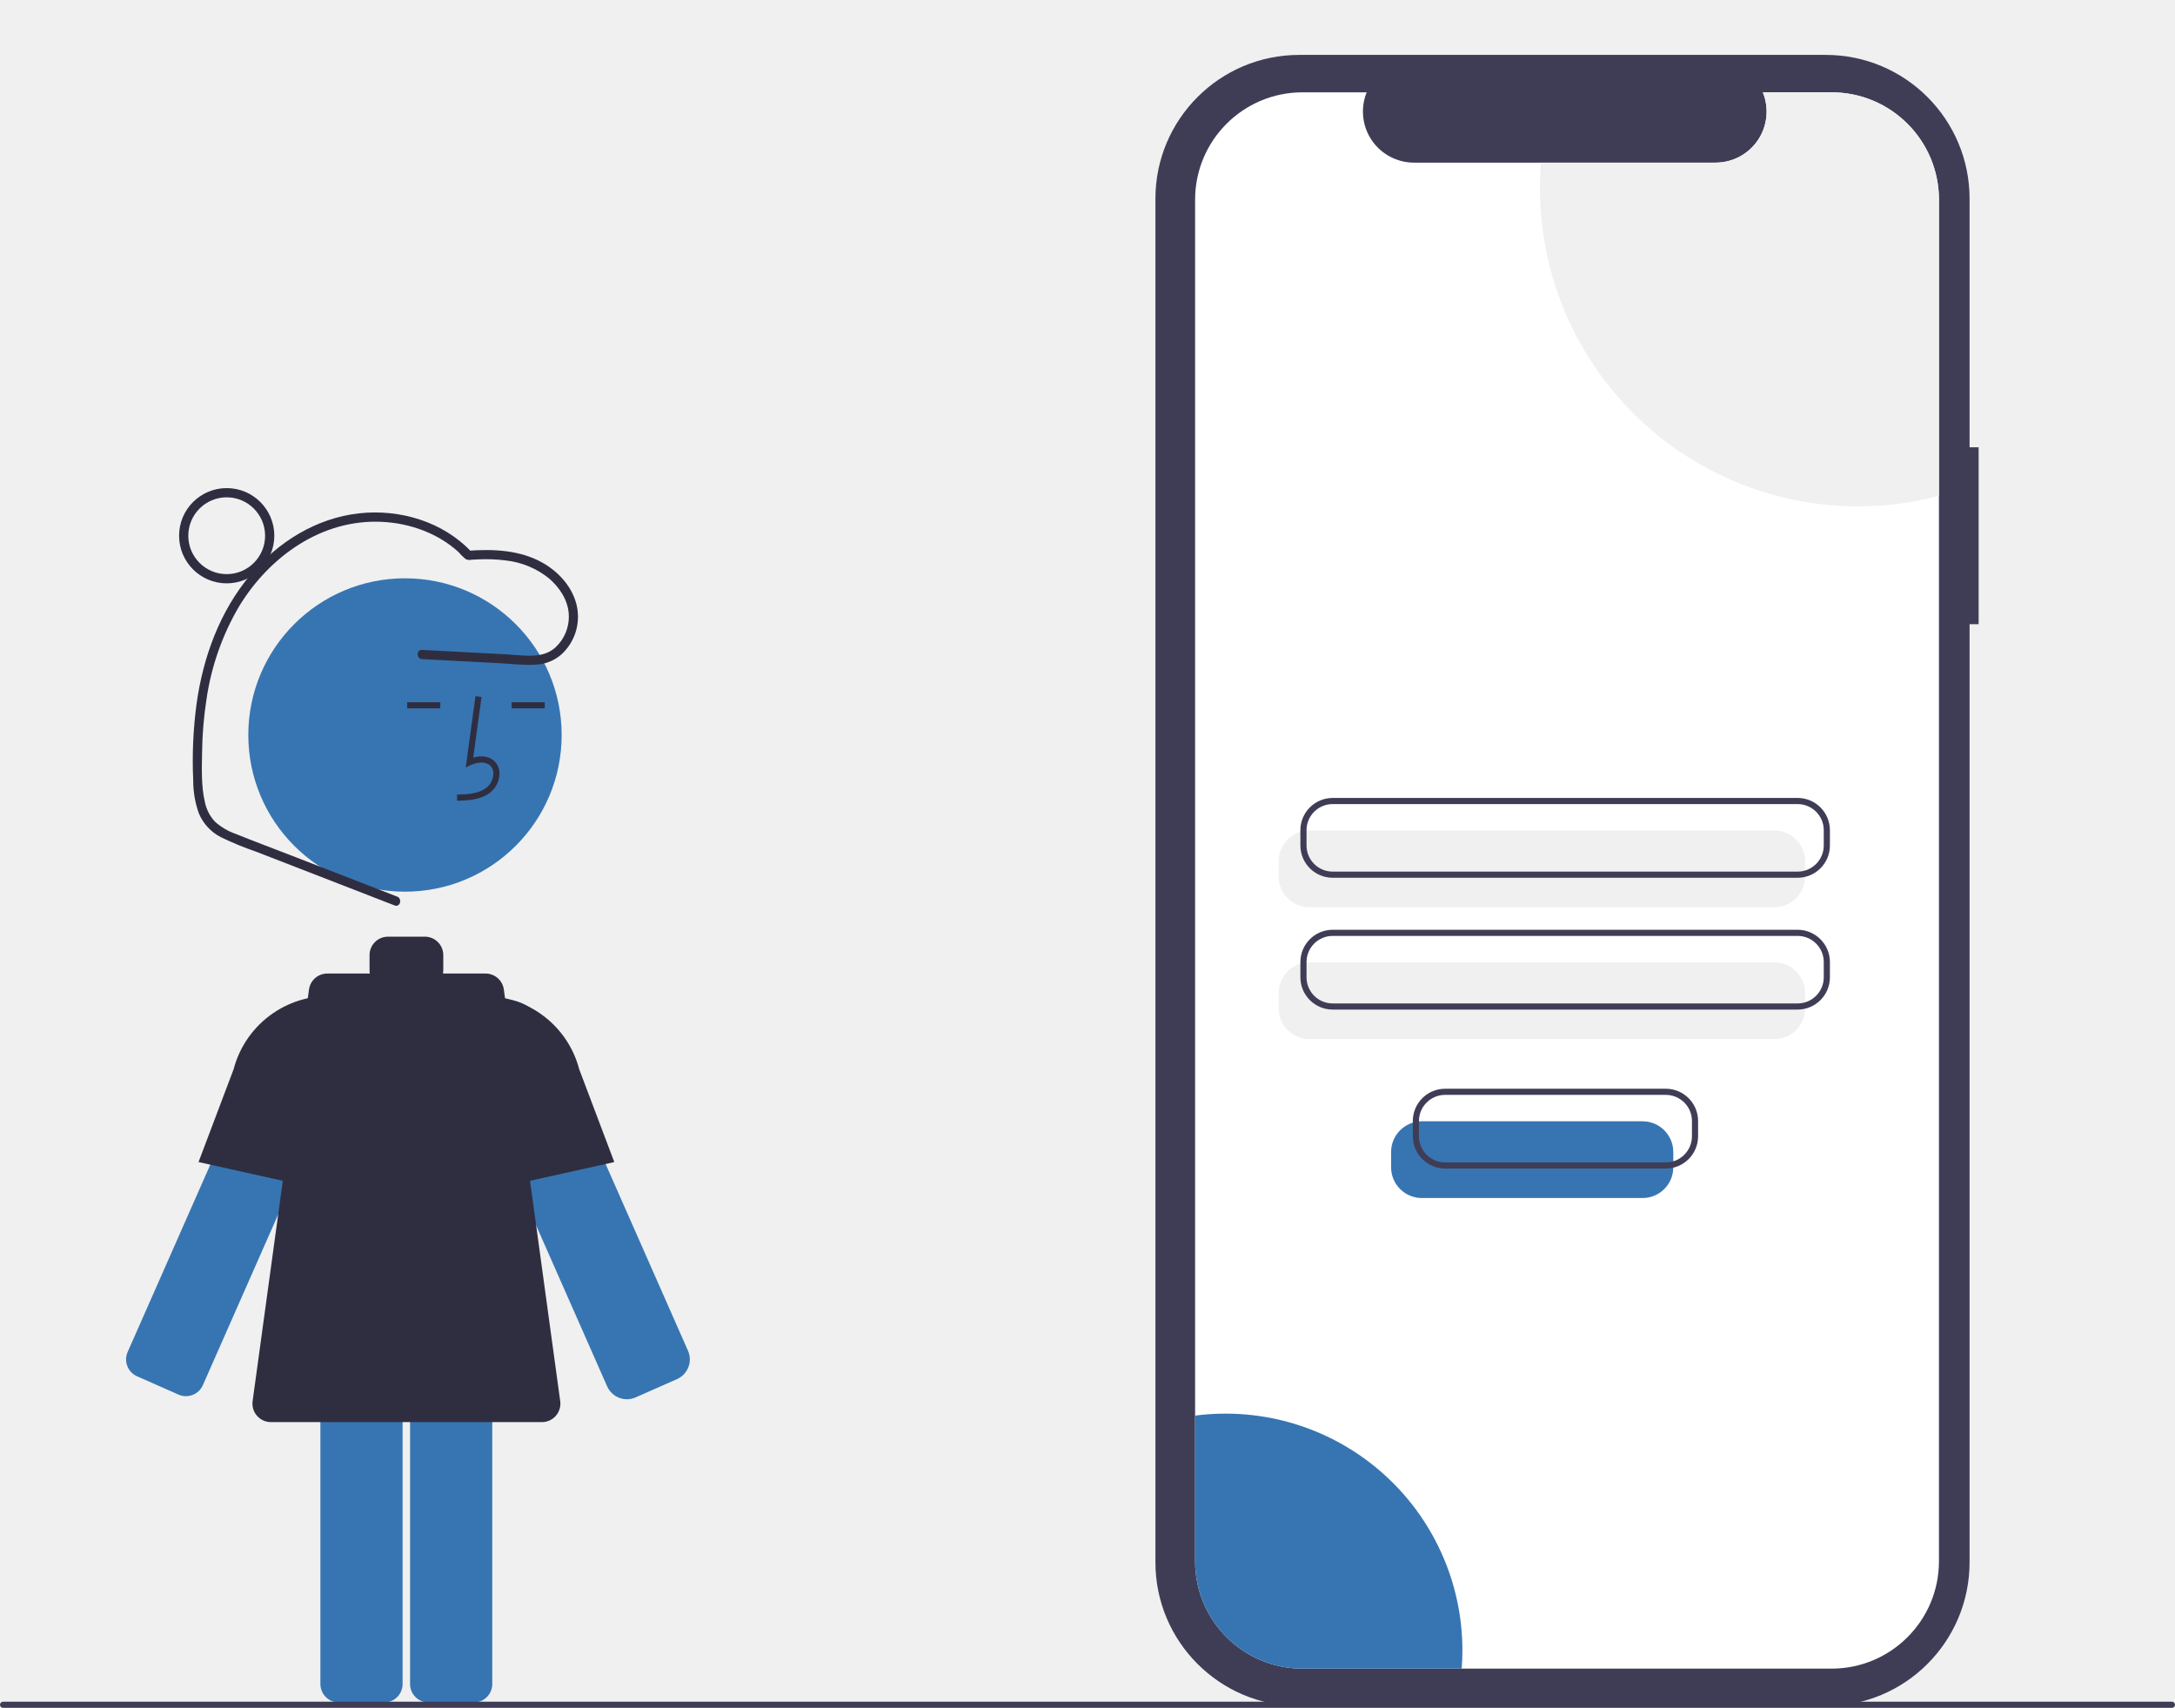
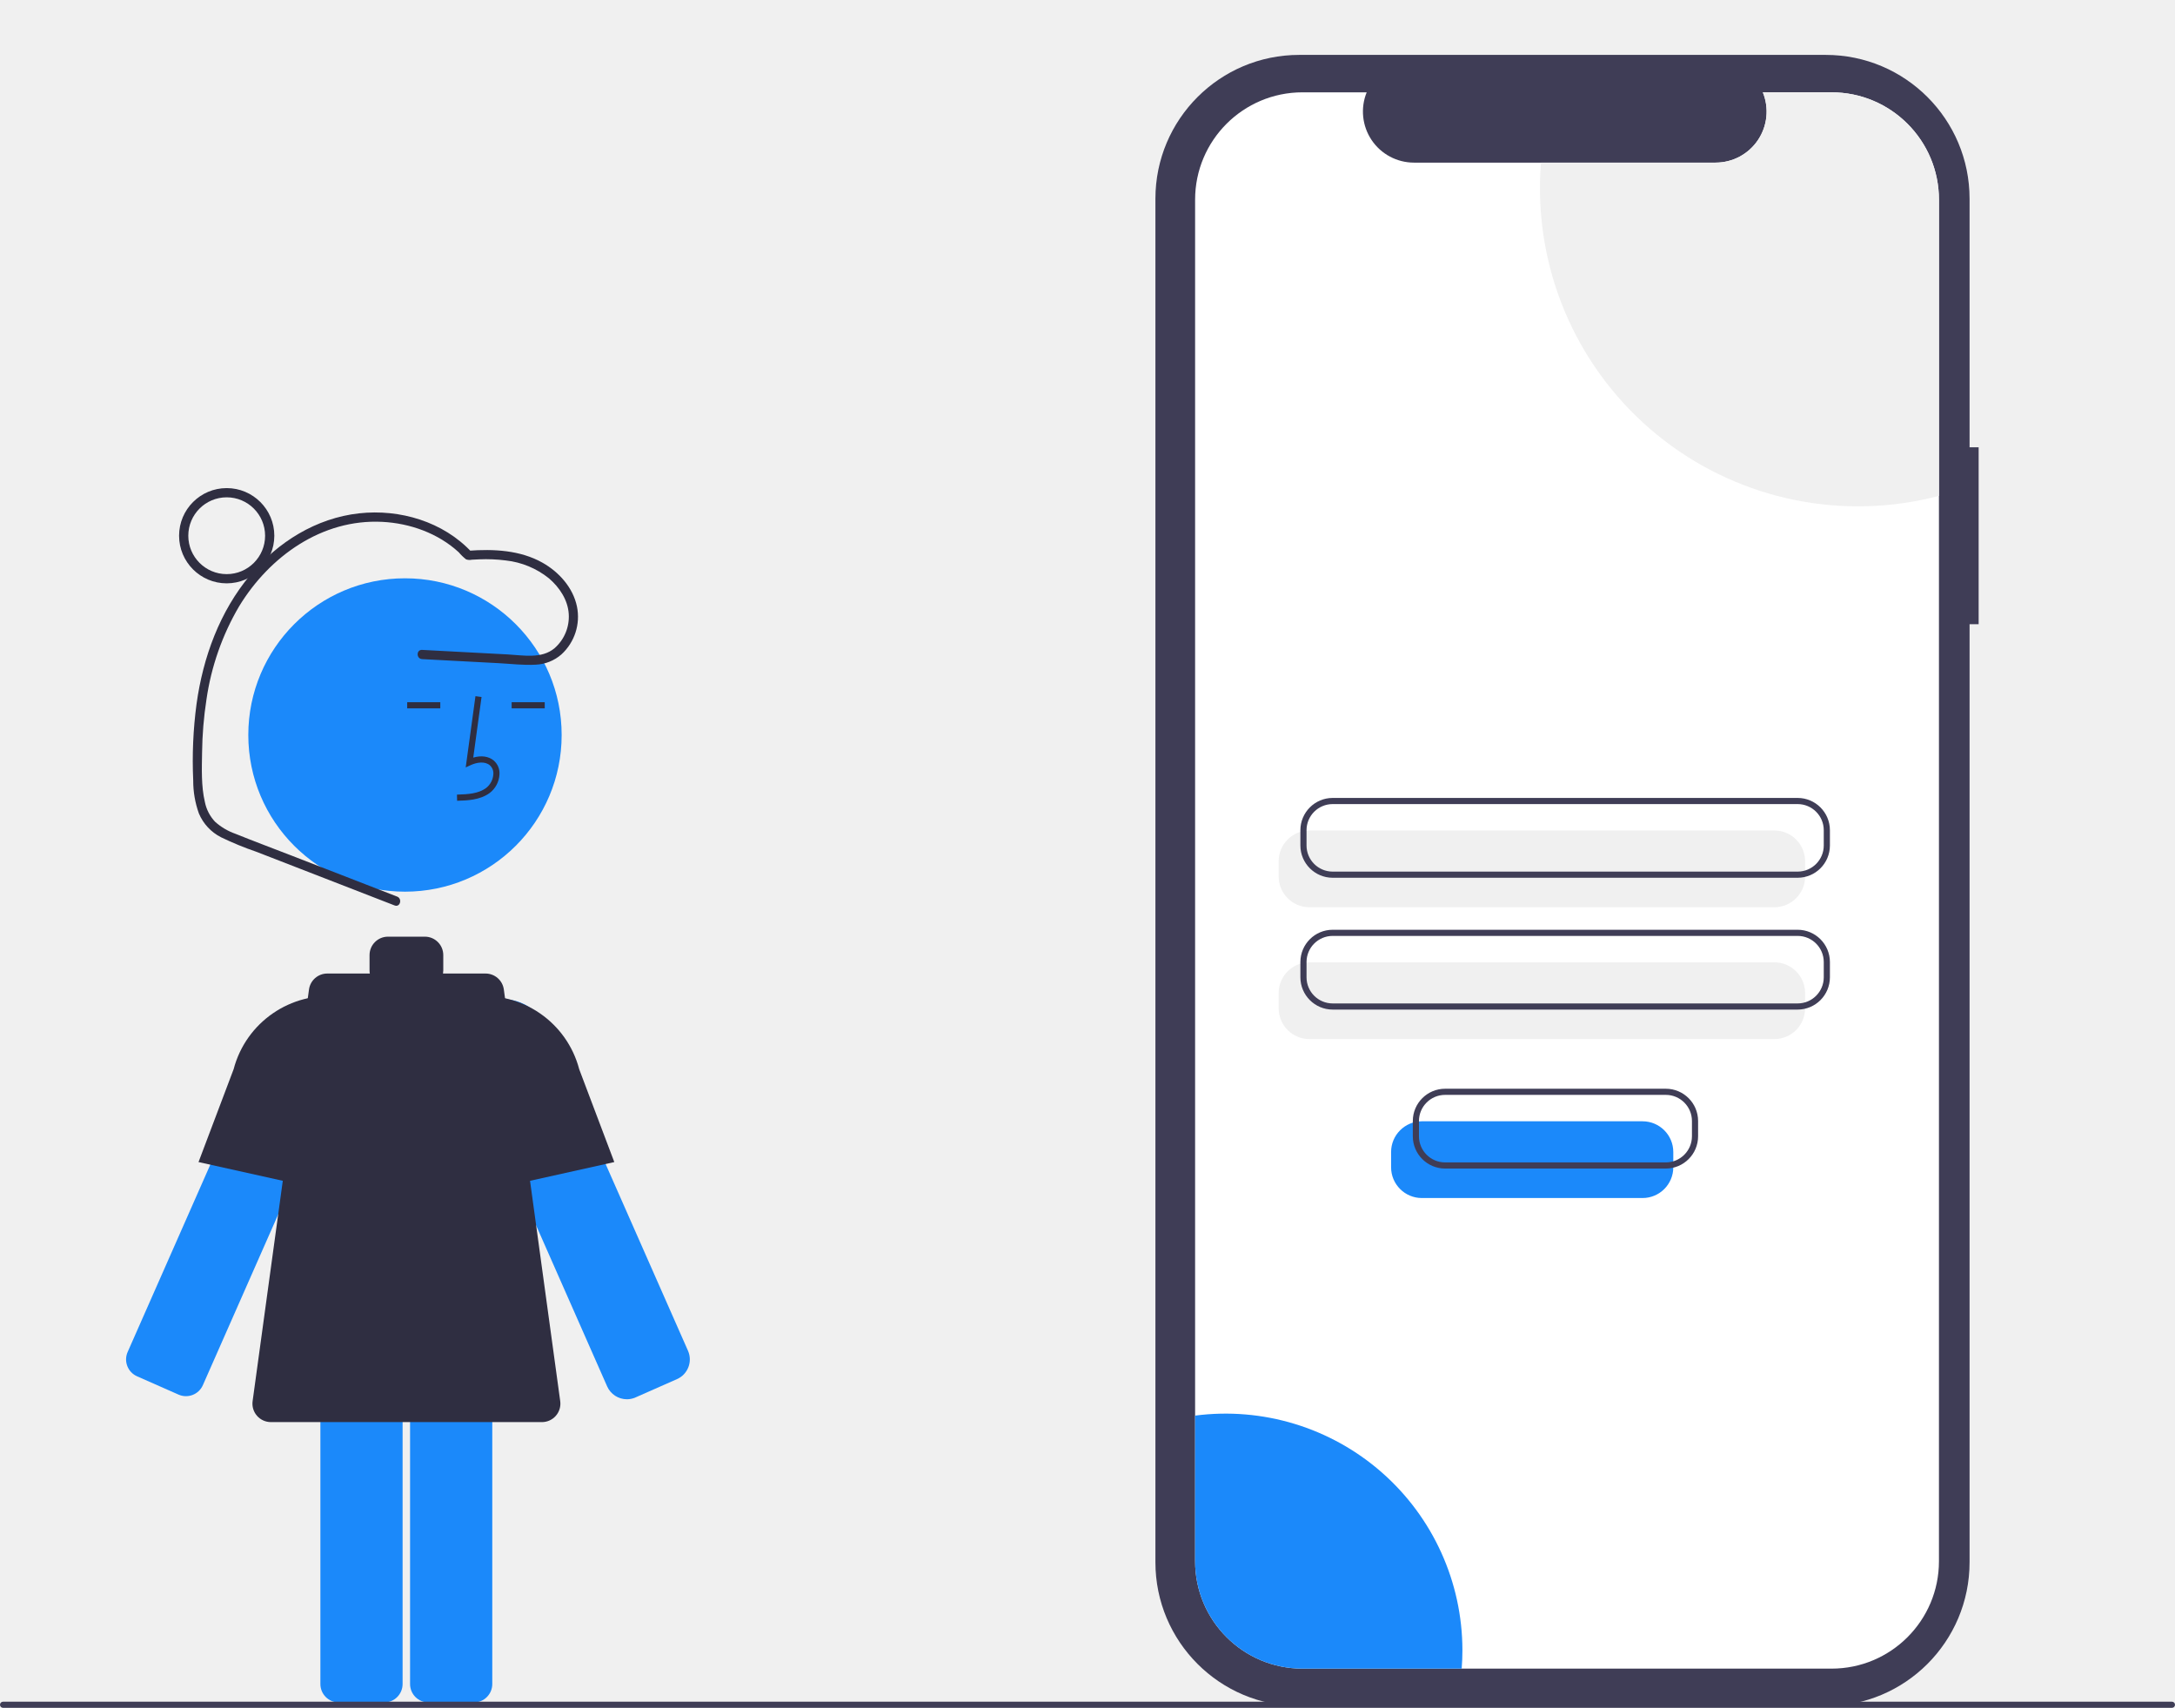
- <svg xmlns="http://www.w3.org/2000/svg" id="b69e4d7e-41e9-4b98-8574-fc2d70ea977b" data-name="Layer 1" width="708" height="555.867" viewBox="0 0 708 555.867">
-   <path id="b10fb2cf-c586-4c5f-9fbf-e678f5ffa3db" data-name="Path 133" d="M890.465,679.515a211.722,211.722,0,0,1-46.196,37.27c-.392.241-.79.467-1.189.7l-27.639-24.463c.29-.27.612-.572.958-.905C836.992,672.563,939.229,535.838,946.042,502.544,945.572,505.317,952.189,614.094,890.465,679.515Z" transform="translate(-246 -172.0663)" fill="#f0f0f0" />
-   <path id="a32c10c7-75df-4179-a648-6a8d2a687209" data-name="Path 134" d="M849.602,721.505c-.523.125-1.054.241-1.588.348l-20.735-18.353c.405-.141.879-.309,1.42-.496,8.897-3.15,35.394-12.66,61.764-23.492,28.334-11.644,56.533-24.8,62.598-33.227C951.76,648.244,911.686,707.622,849.602,721.505Z" transform="translate(-246 -172.0663)" fill="#f0f0f0" />
+ <svg xmlns="http://www.w3.org/2000/svg" data-name="Layer 1" width="708" height="555.867" viewBox="0 0 708 555.867">
+   <path id="b10fb2cf-c586-4c5f-9fbf-e678f5ffa3db-230" data-name="Path 133" d="M890.465,679.515a211.722,211.722,0,0,1-46.196,37.27c-.392.241-.79.467-1.189.7l-27.639-24.463c.29-.27.612-.572.958-.905C836.992,672.563,939.229,535.838,946.042,502.544,945.572,505.317,952.189,614.094,890.465,679.515Z" transform="translate(-246 -172.0663)" fill="#f0f0f0" />
+   <path id="a32c10c7-75df-4179-a648-6a8d2a687209-231" data-name="Path 134" d="M849.602,721.505c-.523.125-1.054.241-1.588.348l-20.735-18.353c.405-.141.879-.309,1.42-.496,8.897-3.15,35.394-12.66,61.764-23.492,28.334-11.644,56.533-24.8,62.598-33.227C951.76,648.244,911.686,707.622,849.602,721.505Z" transform="translate(-246 -172.0663)" fill="#f0f0f0" />
  <path d="M890.082,317.646h-2.953V236.753a46.819,46.819,0,0,0-46.819-46.819H668.926a46.819,46.819,0,0,0-46.819,46.819v443.789a46.819,46.819,0,0,0,46.819,46.819H840.31a46.819,46.819,0,0,0,46.819-46.819V375.228h2.953Z" transform="translate(-246 -172.0663)" fill="#3f3d56" />
  <path d="M877.163,237.074V680.217a34.957,34.957,0,0,1-34.969,34.957H669.984a34.954,34.954,0,0,1-34.957-34.957V237.074a34.954,34.954,0,0,1,34.957-34.957h20.898a16.619,16.619,0,0,0,15.383,22.88h98.181a16.601,16.601,0,0,0,15.384-22.88H842.193A34.957,34.957,0,0,1,877.163,237.074Z" transform="translate(-246 -172.0663)" fill="#fff" />
  <path d="M823.595,467.355H672.228a10.011,10.011,0,0,1-10-10v-4.978a10.011,10.011,0,0,1,10-10h151.367a10.011,10.011,0,0,1,10,10v4.978A10.011,10.011,0,0,1,823.595,467.355Z" transform="translate(-246 -172.0663)" fill="#f0f0f0" />
  <path d="M823.595,510.262H672.228a10.011,10.011,0,0,1-10-10v-4.978a10.011,10.011,0,0,1,10-10h151.367a10.011,10.011,0,0,1,10,10v4.978A10.011,10.011,0,0,1,823.595,510.262Z" transform="translate(-246 -172.0663)" fill="#f0f0f0" />
  <path d="M831.166,457.759H679.8a10.512,10.512,0,0,1-10.5-10.5v-4.978a10.512,10.512,0,0,1,10.5-10.5h151.367a10.512,10.512,0,0,1,10.5,10.5v4.978A10.512,10.512,0,0,1,831.166,457.759Zm-151.367-23.978a8.51,8.51,0,0,0-8.5,8.5v4.978a8.51,8.51,0,0,0,8.5,8.5h151.367a8.51,8.51,0,0,0,8.5-8.5v-4.978a8.51,8.51,0,0,0-8.5-8.5Z" transform="translate(-246 -172.0663)" fill="#3f3d56" />
  <path d="M831.166,500.666H679.8a10.512,10.512,0,0,1-10.5-10.5V485.189a10.512,10.512,0,0,1,10.5-10.5h151.367a10.512,10.512,0,0,1,10.5,10.5v4.978A10.512,10.512,0,0,1,831.166,500.666ZM679.8,476.689a8.51,8.51,0,0,0-8.5,8.5v4.978a8.51,8.51,0,0,0,8.5,8.5h151.367a8.51,8.51,0,0,0,8.5-8.5V485.189a8.51,8.51,0,0,0-8.5-8.5Z" transform="translate(-246 -172.0663)" fill="#3f3d56" />
  <path d="M877.163,237.074V333.464A103.539,103.539,0,0,1,747.28,233.389q0-4.24.341-8.392h56.826a16.601,16.601,0,0,0,15.384-22.88H842.193A34.957,34.957,0,0,1,877.163,237.074Z" transform="translate(-246 -172.0663)" fill="#f0f0f0" />
-   <path d="M722.041,709.154c0,2.032-.076,4.038-.24,6.02H669.984a34.954,34.954,0,0,1-34.957-34.957v-47.4a77.073,77.073,0,0,1,87.013,76.337Z" transform="translate(-246 -172.0663)" fill="#3775b2" />
-   <path d="M304.121,625.985a6.007,6.007,0,0,0,7.911-3.067l46.679-105.794a13.379,13.379,0,0,0-17.077-17.876h-0a13.199,13.199,0,0,0-6.75,5.78,13.649,13.649,0,0,0-.654,1.293l-46.679,105.794a6,6,0,0,0,3.067,7.912Z" transform="translate(-246 -172.0663)" fill="#3775b2" />
+   <path d="M722.041,709.154c0,2.032-.076,4.038-.24,6.02H669.984a34.954,34.954,0,0,1-34.957-34.957v-47.4a77.073,77.073,0,0,1,87.013,76.337Z" transform="translate(-246 -172.0663)" fill="#1b89fa" />
+   <path d="M304.121,625.985a6.007,6.007,0,0,0,7.911-3.067l46.679-105.794a13.379,13.379,0,0,0-17.077-17.876h-0a13.199,13.199,0,0,0-6.75,5.78,13.649,13.649,0,0,0-.654,1.293l-46.679,105.794a6,6,0,0,0,3.067,7.912Z" transform="translate(-246 -172.0663)" fill="#1b89fa" />
  <path d="M356.795,560.557l-46.172-10.261,11.428-30.232a31.95,31.95,0,0,1,34.299-23.628l.445.049Z" transform="translate(-246 -172.0663)" fill="#2f2e41" />
-   <path d="M450.055,627.498a7.028,7.028,0,0,1-6.412-4.177L396.964,517.527a14.381,14.381,0,0,1,25.609-12.997v-0a14.618,14.618,0,0,1,.703,1.388l46.679,105.794a7,7,0,0,1-3.579,9.23l-13.961,6.16-.007-.016A6.944,6.944,0,0,1,450.055,627.498Z" transform="translate(-246 -172.0663)" fill="#3775b2" />
-   <path d="M385.485,591.169a6.007,6.007,0,0,0-6,6V720.183a6.007,6.007,0,0,0,6,6H400.245a6.007,6.007,0,0,0,6-6V597.169a6.007,6.007,0,0,0-6-6Z" transform="translate(-246 -172.0663)" fill="#3775b2" />
-   <path d="M356.293,591.169a6.007,6.007,0,0,0-6,6V720.183a6.007,6.007,0,0,0,6,6h14.76a6.007,6.007,0,0,0,6-6V597.169a6.007,6.007,0,0,0-6-6Z" transform="translate(-246 -172.0663)" fill="#3775b2" />
-   <circle cx="131.828" cy="239.224" r="51" fill="#3775b2" />
+   <path d="M450.055,627.498a7.028,7.028,0,0,1-6.412-4.177L396.964,517.527a14.381,14.381,0,0,1,25.609-12.997v-0a14.618,14.618,0,0,1,.703,1.388l46.679,105.794a7,7,0,0,1-3.579,9.23l-13.961,6.16-.007-.016A6.944,6.944,0,0,1,450.055,627.498Z" transform="translate(-246 -172.0663)" fill="#1b89fa" />
+   <path d="M385.485,591.169a6.007,6.007,0,0,0-6,6V720.183a6.007,6.007,0,0,0,6,6H400.245a6.007,6.007,0,0,0,6-6V597.169a6.007,6.007,0,0,0-6-6Z" transform="translate(-246 -172.0663)" fill="#1b89fa" />
+   <path d="M356.293,591.169a6.007,6.007,0,0,0-6,6V720.183a6.007,6.007,0,0,0,6,6h14.76a6.007,6.007,0,0,0,6-6V597.169a6.007,6.007,0,0,0-6-6Z" transform="translate(-246 -172.0663)" fill="#1b89fa" />
+   <circle cx="131.828" cy="239.224" r="51" fill="#1b89fa" />
  <path d="M394.8,432.699c3.306-.092,7.42-.207,10.59-2.522a8.133,8.133,0,0,0,3.2-6.073,5.471,5.471,0,0,0-1.86-4.493c-1.656-1.399-4.073-1.727-6.678-.961l2.699-19.726-1.981-.271L397.596,421.843l1.655-.759c1.918-.88,4.552-1.328,6.188.055a3.515,3.515,0,0,1,1.153,2.896,6.147,6.147,0,0,1-2.381,4.528c-2.467,1.802-5.746,2.034-9.466,2.138Z" transform="translate(-246 -172.0663)" fill="#2f2e41" />
  <rect x="166.55" y="228.559" width="10.772" height="2" fill="#2f2e41" />
  <rect x="132.55" y="228.559" width="10.772" height="2" fill="#2f2e41" />
  <path d="M428.362,628.119l-18.356-134a6,6,0,0,0-5.945-5.186H390.205a6.025,6.025,0,0,0,.09-1v-5a6,6,0,0,0-6-6h-12a6,6,0,0,0-6,6v5a6.025,6.025,0,0,0,.09,1H352.53a6,6,0,0,0-5.945,5.186l-18.356,134a6,6,0,0,0,5.944,6.814h88.244A6,6,0,0,0,428.362,628.119Z" transform="translate(-246 -172.0663)" fill="#2f2e41" />
  <path d="M399.795,560.557V496.486l.445-.049a31.961,31.961,0,0,1,34.315,23.68l11.411,30.18Z" transform="translate(-246 -172.0663)" fill="#2f2e41" />
  <path d="M375.26,463.882l-35.275-13.692c-5.768-2.239-11.569-4.41-17.307-6.726a19.726,19.726,0,0,1-6.662-3.926,13.09,13.09,0,0,1-3.321-6.427c-1.223-5.171-1.002-10.825-.915-16.102a122.699,122.699,0,0,1,1.422-17.241,83.286,83.286,0,0,1,10.65-30.38c9.893-16.232,26.937-28.444,46.543-27.469,9.077.451,18.206,3.708,24.949,9.914a15.751,15.751,0,0,0,2.355,2.282,3.268,3.268,0,0,0,1.876.126q1.234-.079,2.471-.121a51.043,51.043,0,0,1,8.566.359,27.121,27.121,0,0,1,14.13,5.867c3.37,2.899,6.112,6.992,6.395,11.54a13.66,13.66,0,0,1-4.614,11.151c-4.209,3.547-10.213,2.3-15.261,2.033l-18.494-.98-9.37-.496c-1.929-.102-1.924,2.898,0,3l24.905,1.319c4.002.212,8.127.732,12.132.492a13.574,13.574,0,0,0,8.333-3.352,16.628,16.628,0,0,0,5.037-15.601c-1.284-6.138-5.852-11.215-11.207-14.235-7.286-4.11-15.988-4.504-24.141-3.896l1.061.439c-9.222-9.898-23.349-14.077-36.61-12.615-14.002,1.544-26.456,9.356-35.404,20.038-9.976,11.909-15.413,26.76-17.527,42.03a139.839,139.839,0,0,0-1.082,24.88,31.35,31.35,0,0,0,1.852,10.751,15.39,15.39,0,0,0,7.225,7.746,103.398,103.398,0,0,0,11.468,4.711L342.436,454.344l25.528,9.909,6.498,2.522c1.801.699,2.581-2.201.798-2.893Z" transform="translate(-246 -172.0663)" fill="#2f2e41" />
  <path d="M319.795,361.934a15.5,15.5,0,1,1,15.5-15.5A15.517,15.517,0,0,1,319.795,361.934Zm0-28a12.5,12.5,0,1,0,12.5,12.5A12.514,12.514,0,0,0,319.795,333.934Z" transform="translate(-246 -172.0663)" fill="#2f2e41" />
  <rect x="528.177" y="440.815" width="42.237" height="42.237" transform="translate(147.6141 -410.7547) rotate(37.40978)" fill="#f0f0f0" />
  <path d="M389.295,228.934a33.949,33.949,0,0,1,27.277,13.702l19.59-25.614-58.779-44.956-44.956,58.779,25.333,19.376A34.003,34.003,0,0,1,389.295,228.934Z" transform="translate(-246 -172.0663)" fill="#f0f0f0" />
  <path d="M953,727.934H247a1,1,0,0,1,0-2H953a1,1,0,0,1,0,2Z" transform="translate(-246 -172.0663)" fill="#3f3d56" />
-   <path d="M780.687,562.003H708.825a10.011,10.011,0,0,1-10-10v-4.978a10.011,10.011,0,0,1,10-10h71.862a10.011,10.011,0,0,1,10,10v4.978A10.011,10.011,0,0,1,780.687,562.003Z" transform="translate(-246 -172.0663)" fill="#3775b2" />
+   <path d="M780.687,562.003H708.825a10.011,10.011,0,0,1-10-10v-4.978a10.011,10.011,0,0,1,10-10h71.862a10.011,10.011,0,0,1,10,10v4.978A10.011,10.011,0,0,1,780.687,562.003Z" transform="translate(-246 -172.0663)" fill="#1b89fa" />
  <path d="M788.259,552.407H716.397a10.512,10.512,0,0,1-10.5-10.5v-4.978a10.512,10.512,0,0,1,10.5-10.5h71.862a10.512,10.512,0,0,1,10.5,10.5v4.978A10.512,10.512,0,0,1,788.259,552.407Zm-71.862-23.978a8.51,8.51,0,0,0-8.5,8.5v4.978a8.51,8.51,0,0,0,8.5,8.5h71.862a8.51,8.51,0,0,0,8.5-8.5v-4.978a8.51,8.51,0,0,0-8.5-8.5Z" transform="translate(-246 -172.0663)" fill="#3f3d56" />
</svg>
